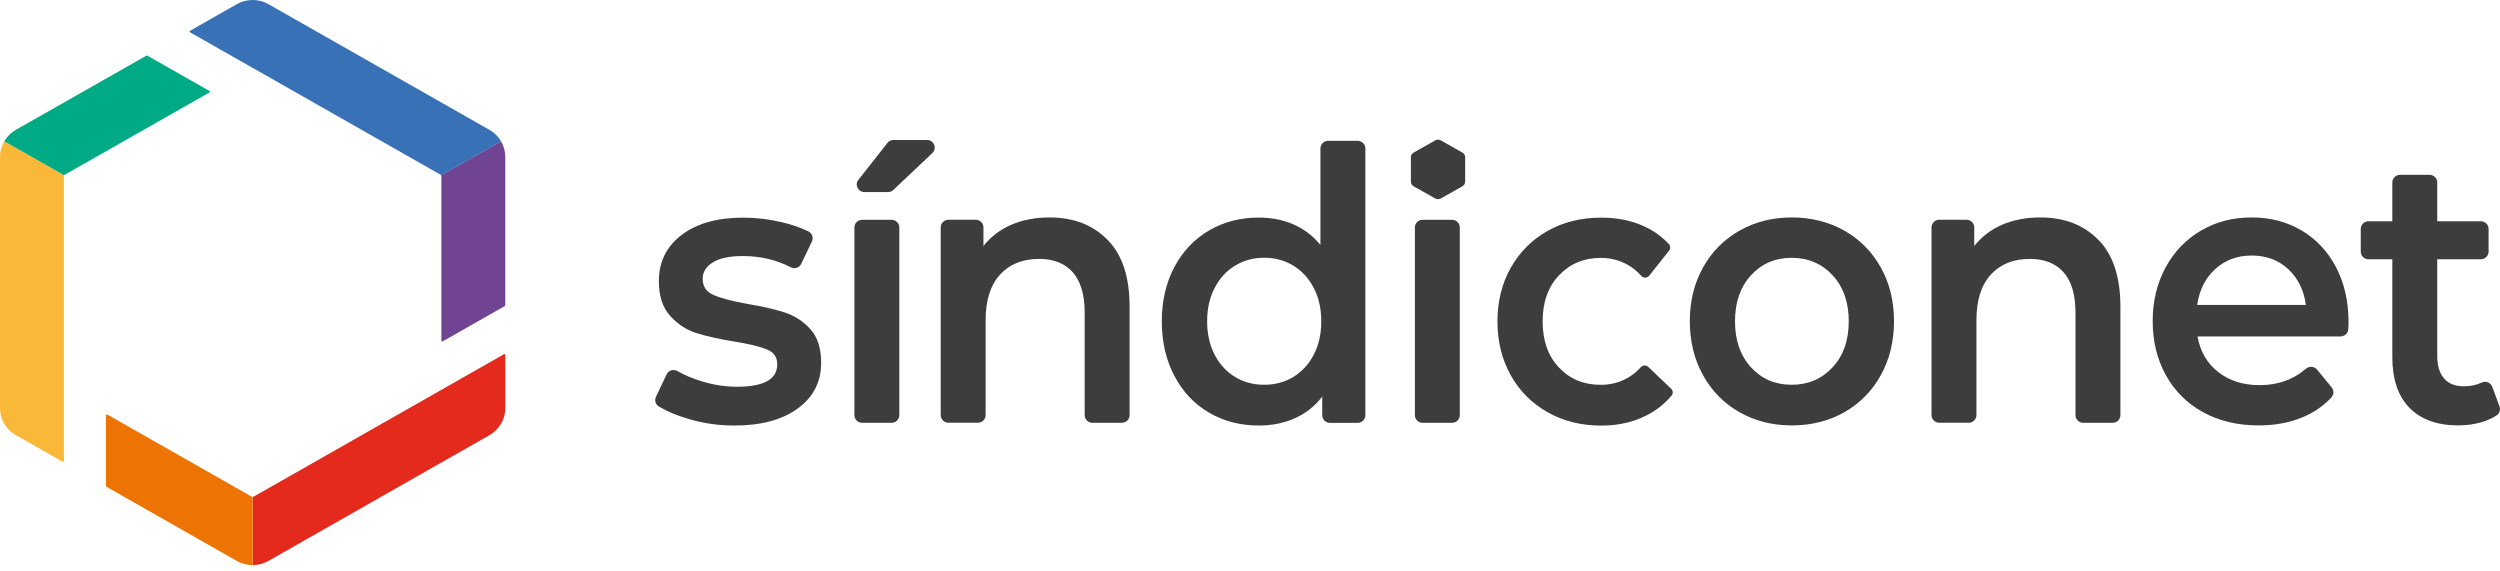
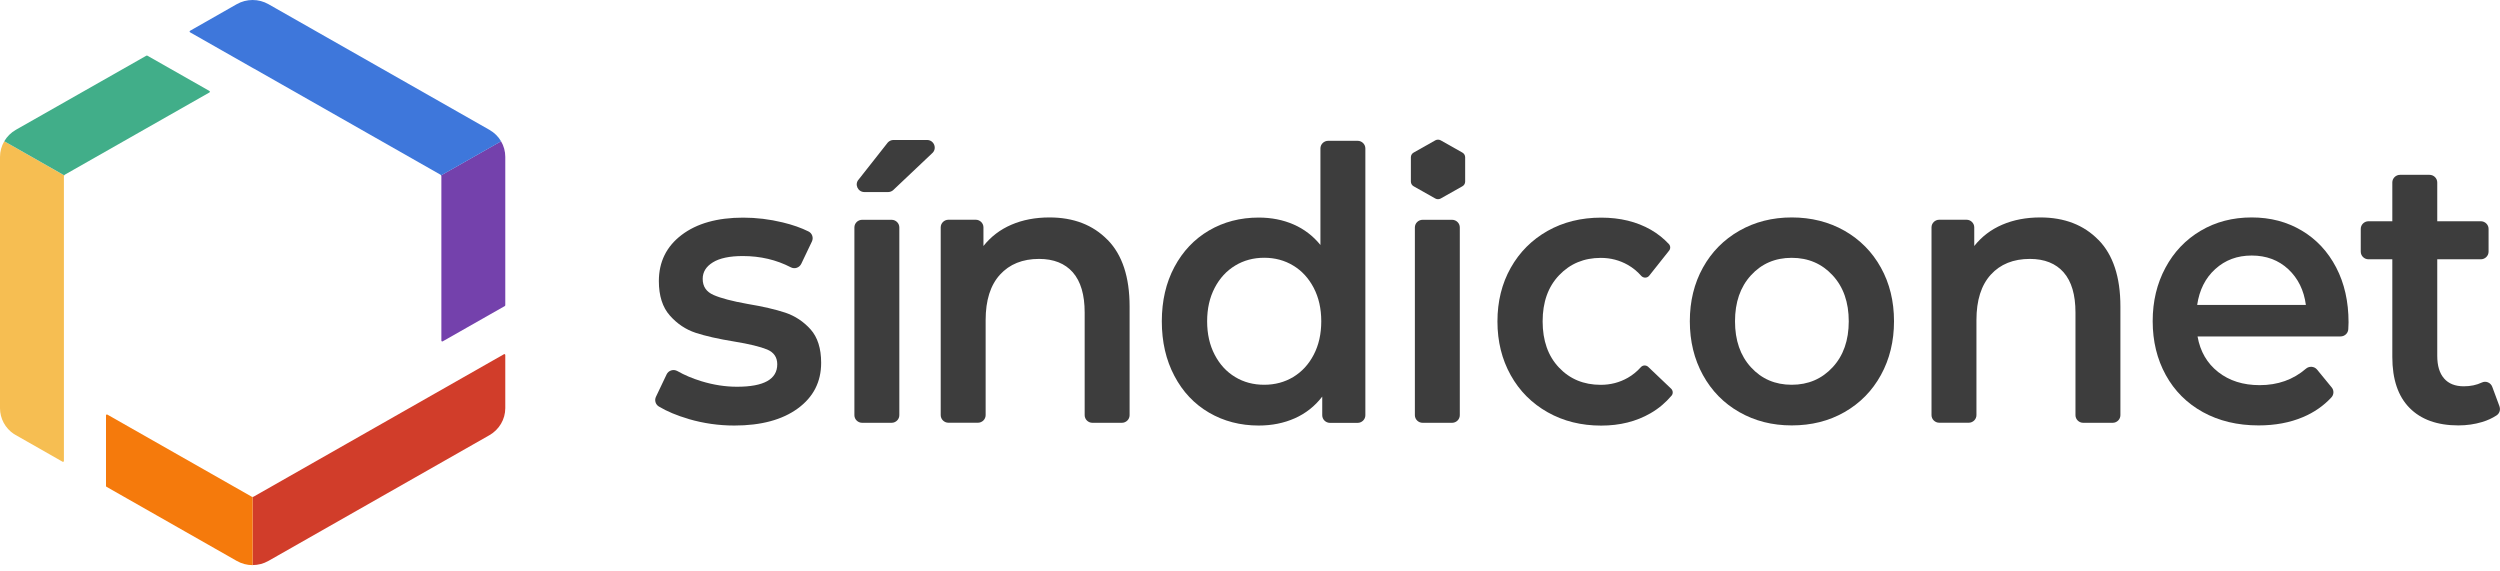
<svg xmlns="http://www.w3.org/2000/svg" width="438" height="100" viewBox="0 0 438 100" fill="none">
  <path d="M120.657 73.406C118.587 72.804 116.846 72.069 115.432 71.222C114.844 70.865 114.629 70.13 114.923 69.517L116.789 65.595C117.128 64.882 117.999 64.626 118.689 65.016C119.922 65.718 121.313 66.308 122.874 66.787C124.989 67.434 127.07 67.757 129.129 67.757C133.822 67.757 136.175 66.453 136.175 63.824C136.175 62.587 135.575 61.718 134.388 61.227C133.189 60.737 131.277 60.269 128.631 59.835C125.871 59.389 123.609 58.876 121.879 58.308C120.137 57.729 118.633 56.726 117.355 55.277C116.077 53.84 115.432 51.823 115.432 49.249C115.432 45.873 116.766 43.177 119.424 41.16C122.082 39.143 125.679 38.129 130.203 38.129C132.51 38.129 134.818 38.408 137.125 38.965C138.878 39.388 140.394 39.923 141.66 40.558C142.305 40.881 142.554 41.661 142.248 42.308L140.382 46.219C140.054 46.898 139.229 47.188 138.55 46.831C136.016 45.517 133.212 44.859 130.146 44.859C127.839 44.859 126.086 45.227 124.899 45.962C123.7 46.698 123.112 47.656 123.112 48.859C123.112 50.196 123.745 51.132 125.034 51.69C126.312 52.247 128.292 52.77 130.972 53.249C133.653 53.695 135.858 54.208 137.577 54.776C139.296 55.355 140.778 56.336 142.011 57.706C143.244 59.088 143.866 61.038 143.866 63.567C143.866 66.899 142.509 69.562 139.783 71.556C137.057 73.551 133.347 74.554 128.654 74.554C125.928 74.554 123.27 74.175 120.668 73.417" fill="#3D3D3D" />
  <path d="M156.544 24.524H162.414C163.67 24.524 164.247 26.073 163.285 26.875L156.454 33.338C156.205 33.539 155.9 33.65 155.583 33.65H151.455C150.279 33.65 149.657 32.268 150.46 31.422L155.549 24.959C155.809 24.68 156.171 24.524 156.544 24.524Z" fill="#3D3D3D" />
  <path d="M151.048 38.508H156.205C156.952 38.508 157.562 39.11 157.562 39.845V72.737C157.562 73.473 156.952 74.075 156.205 74.075H151.048C150.301 74.075 149.69 73.473 149.69 72.737V39.845C149.69 39.11 150.301 38.508 151.048 38.508Z" fill="#3D3D3D" />
  <path d="M194.072 42.04C196.628 44.659 197.906 48.547 197.906 53.695V72.737C197.906 73.473 197.295 74.075 196.549 74.075H191.392C190.645 74.075 190.034 73.473 190.034 72.737V54.754C190.034 51.645 189.344 49.305 187.965 47.723C186.585 46.152 184.605 45.361 182.049 45.361C179.154 45.361 176.869 46.285 175.195 48.124C173.521 49.962 172.684 52.614 172.684 56.08V72.726C172.684 73.462 172.074 74.063 171.327 74.063H166.17C165.423 74.063 164.812 73.462 164.812 72.726V39.834C164.812 39.099 165.423 38.497 166.17 38.497H170.943C171.689 38.497 172.3 39.099 172.3 39.834V43.099C173.601 41.461 175.229 40.213 177.209 39.366C179.176 38.519 181.405 38.096 183.87 38.096C188.1 38.096 191.493 39.411 194.049 42.029" fill="#3D3D3D" />
  <path d="M226.577 66.052C228.082 65.138 229.281 63.846 230.163 62.152C231.045 60.47 231.486 58.509 231.486 56.291C231.486 54.074 231.045 52.124 230.163 50.43C229.281 48.748 228.093 47.444 226.577 46.531C225.073 45.617 223.377 45.16 221.488 45.16C219.599 45.16 217.902 45.617 216.398 46.531C214.894 47.444 213.695 48.737 212.813 50.43C211.931 52.124 211.49 54.074 211.49 56.291C211.49 58.509 211.931 60.47 212.813 62.152C213.695 63.846 214.883 65.138 216.398 66.052C217.902 66.966 219.599 67.411 221.488 67.411C223.377 67.411 225.073 66.954 226.577 66.052ZM239.211 25.995V72.749C239.211 73.484 238.6 74.086 237.854 74.086H233.013C232.266 74.086 231.656 73.484 231.656 72.749V69.484C230.355 71.177 228.749 72.437 226.849 73.283C224.937 74.13 222.834 74.554 220.526 74.554C217.303 74.554 214.396 73.796 211.818 72.292C209.239 70.787 207.214 68.637 205.755 65.863C204.285 63.088 203.55 59.901 203.55 56.302C203.55 52.703 204.285 49.528 205.755 46.776C207.226 44.023 209.239 41.895 211.818 40.38C214.396 38.876 217.292 38.118 220.526 38.118C222.743 38.118 224.779 38.519 226.623 39.321C228.466 40.124 230.038 41.316 231.339 42.92V26.006C231.339 25.271 231.95 24.669 232.696 24.669H237.854C238.6 24.669 239.211 25.271 239.211 26.006" fill="#3D3D3D" />
  <path d="M249.243 38.508H254.4C255.147 38.508 255.758 39.11 255.758 39.845V72.737C255.758 73.473 255.147 74.075 254.4 74.075H249.243C248.496 74.075 247.886 73.473 247.886 72.737V39.845C247.886 39.11 248.496 38.508 249.243 38.508Z" fill="#3D3D3D" />
  <path d="M321.075 64.347C322.964 62.308 323.902 59.623 323.902 56.291C323.902 52.96 322.964 50.274 321.075 48.235C319.186 46.196 316.8 45.171 313.904 45.171C311.009 45.171 308.634 46.196 306.767 48.235C304.901 50.274 303.974 52.96 303.974 56.291C303.974 59.623 304.901 62.308 306.767 64.347C308.634 66.386 311.009 67.411 313.904 67.411C316.8 67.411 319.186 66.386 321.075 64.347ZM304.732 72.203C302.006 70.654 299.879 68.481 298.353 65.707C296.826 62.932 296.057 59.79 296.057 56.28C296.057 52.77 296.826 49.639 298.353 46.887C299.879 44.135 302.006 41.984 304.732 40.425C307.457 38.876 310.511 38.096 313.915 38.096C317.32 38.096 320.43 38.876 323.156 40.425C325.882 41.984 328.008 44.135 329.535 46.887C331.062 49.639 331.831 52.77 331.831 56.28C331.831 59.79 331.062 62.932 329.535 65.707C328.008 68.481 325.882 70.643 323.156 72.203C320.43 73.763 317.354 74.531 313.915 74.531C310.477 74.531 307.457 73.751 304.732 72.203Z" fill="#3D3D3D" />
  <path d="M367.661 42.04C370.217 44.659 371.495 48.547 371.495 53.695V72.737C371.495 73.473 370.884 74.075 370.138 74.075H364.98C364.234 74.075 363.623 73.473 363.623 72.737V54.754C363.623 51.645 362.933 49.305 361.553 47.723C360.174 46.152 358.194 45.361 355.638 45.361C352.743 45.361 350.458 46.285 348.784 48.124C347.11 49.962 346.273 52.614 346.273 56.08V72.726C346.273 73.462 345.663 74.063 344.916 74.063H339.759C339.012 74.063 338.401 73.462 338.401 72.726V39.834C338.401 39.099 339.012 38.497 339.759 38.497H344.531C345.278 38.497 345.889 39.099 345.889 39.834V43.099C347.189 41.461 348.818 40.213 350.797 39.366C352.765 38.519 354.993 38.096 357.459 38.096C361.689 38.096 365.082 39.411 367.638 42.029" fill="#3D3D3D" />
  <path d="M388.121 47.132C386.38 48.703 385.328 50.809 384.943 53.428H403.99C403.65 50.854 402.621 48.77 400.913 47.166C399.194 45.572 397.056 44.77 394.5 44.77C391.944 44.77 389.863 45.561 388.121 47.132ZM410.086 58.954H385.011C385.475 61.573 386.674 63.645 388.63 65.183C390.576 66.709 392.996 67.478 395.891 67.478C399.07 67.478 401.773 66.52 403.99 64.603C404.566 64.102 405.46 64.158 405.946 64.748L408.514 67.879C408.943 68.392 408.91 69.15 408.446 69.64C407.077 71.111 405.426 72.258 403.492 73.072C401.185 74.052 398.583 74.531 395.699 74.531C392.012 74.531 388.766 73.751 385.95 72.203C383.145 70.654 380.973 68.481 379.446 65.707C377.919 62.932 377.15 59.79 377.15 56.28C377.15 52.77 377.897 49.695 379.379 46.921C380.86 44.146 382.93 41.984 385.565 40.425C388.2 38.865 391.186 38.096 394.489 38.096C397.792 38.096 400.676 38.865 403.254 40.391C405.833 41.918 407.846 44.079 409.294 46.854C410.742 49.628 411.466 52.837 411.466 56.481C411.466 56.804 411.454 57.205 411.42 57.673C411.386 58.386 410.787 58.943 410.063 58.943" fill="#3D3D3D" />
  <path d="M437.909 71.211C438.124 71.79 437.909 72.448 437.389 72.782C436.654 73.261 435.817 73.651 434.889 73.93C433.566 74.331 432.175 74.531 430.705 74.531C427.017 74.531 424.167 73.506 422.154 71.467C420.141 69.428 419.134 66.453 419.134 62.542V45.428H414.961C414.214 45.428 413.604 44.826 413.604 44.09V40.101C413.604 39.366 414.214 38.764 414.961 38.764H419.134V31.968C419.134 31.232 419.745 30.63 420.491 30.63H425.649C426.395 30.63 427.006 31.232 427.006 31.968V38.764H434.641C435.387 38.764 435.998 39.366 435.998 40.101V44.09C435.998 44.826 435.387 45.428 434.641 45.428H427.006V62.342C427.006 64.069 427.402 65.395 428.205 66.308C428.997 67.222 430.15 67.679 431.666 67.679C432.842 67.679 433.894 67.456 434.81 67.021C435.523 66.676 436.371 67.032 436.642 67.768L437.921 71.222L437.909 71.211Z" fill="#3D3D3D" />
  <path d="M247.671 26.731L251.46 24.591C251.754 24.424 252.127 24.424 252.421 24.591L256.21 26.731C256.516 26.898 256.696 27.221 256.696 27.555V31.811C256.696 32.157 256.516 32.469 256.21 32.636L252.421 34.775C252.127 34.943 251.754 34.943 251.46 34.775L247.671 32.636C247.366 32.469 247.185 32.146 247.185 31.811V27.555C247.185 27.21 247.366 26.898 247.671 26.731Z" fill="#3D3D3D" />
  <path d="M288.772 64.28C288.41 63.935 287.822 63.946 287.483 64.325C286.804 65.083 286.035 65.707 285.198 66.186C283.751 67.01 282.167 67.422 280.448 67.422C277.473 67.422 275.03 66.409 273.13 64.392C271.219 62.375 270.269 59.679 270.269 56.302C270.269 52.926 271.23 50.23 273.164 48.213C275.087 46.196 277.519 45.182 280.459 45.182C282.178 45.182 283.762 45.595 285.21 46.419C286.069 46.909 286.85 47.544 287.539 48.325C287.913 48.748 288.591 48.748 288.942 48.302C289.915 47.088 291.611 44.948 292.425 43.912C292.697 43.578 292.686 43.088 292.392 42.764C291.475 41.784 290.435 40.948 289.236 40.257C286.736 38.831 283.841 38.129 280.527 38.129C277.01 38.129 273.877 38.909 271.128 40.458C268.38 42.018 266.231 44.168 264.681 46.92C263.132 49.673 262.352 52.804 262.352 56.314C262.352 59.823 263.132 62.966 264.681 65.74C266.231 68.514 268.391 70.676 271.162 72.236C273.933 73.796 277.055 74.565 280.527 74.565C283.796 74.565 286.68 73.841 289.168 72.403C290.605 71.579 291.826 70.531 292.867 69.306C293.161 68.949 293.115 68.425 292.787 68.102C291.803 67.166 289.847 65.305 288.795 64.303" fill="#3D3D3D" />
-   <path d="M88.525 27.488C88.525 26.508 88.265 25.572 87.779 24.747L77.272 30.72C77.305 30.775 77.328 30.842 77.328 30.909V59.667C77.328 59.79 77.464 59.868 77.566 59.801L88.446 53.617C88.446 53.617 88.525 53.539 88.525 53.483V27.488Z" fill="#704393" />
-   <path d="M44.461 12L77.136 30.586C77.192 30.619 77.249 30.664 77.283 30.731L87.79 24.758C87.315 23.934 86.614 23.243 85.754 22.753L47.039 0.735C45.32 -0.245 43.194 -0.245 41.475 0.735L33.297 5.393C33.196 5.449 33.196 5.605 33.297 5.66L44.404 11.978C44.404 11.978 44.438 11.989 44.449 12" fill="#3971B6" />
-   <path d="M44.46 87C44.404 87.033 44.325 87.055 44.257 87.055V99C45.218 99 46.18 98.755 47.039 98.265L85.743 76.247C87.462 75.267 88.525 73.462 88.525 71.512V62.197C88.525 62.074 88.389 61.996 88.288 62.063L44.46 87Z" fill="#E32A1C" />
-   <path d="M44.065 87L18.809 72.637C18.707 72.581 18.571 72.648 18.571 72.771V85.15C18.571 85.206 18.605 85.261 18.651 85.284L41.486 98.276C42.345 98.766 43.307 99.011 44.257 99.011V87.067C44.189 87.067 44.121 87.044 44.065 87.011" fill="#ED7402" />
-   <path d="M11.197 30.92C11.197 30.853 11.22 30.786 11.254 30.731L0.746 24.747C0.271 25.572 0 26.508 0 27.488V71.512C0 73.328 0.916 75.022 2.432 76.036L10.96 80.894C11.061 80.949 11.197 80.882 11.197 80.76V30.92Z" fill="#FAB838" />
-   <path d="M11.389 30.586L36.691 16.201C36.792 16.145 36.792 15.989 36.691 15.934L25.81 9.75C25.81 9.75 25.697 9.716 25.652 9.75L2.782 22.742C1.923 23.232 1.233 23.923 0.747 24.747L11.254 30.72C11.288 30.664 11.333 30.608 11.401 30.575" fill="#00AA84" />
+   <path d="M88.525 27.488C88.525 26.508 88.265 25.572 87.779 24.747L77.272 30.72C77.305 30.775 77.328 30.842 77.328 30.909V59.667C77.328 59.79 77.464 59.868 77.566 59.801L88.446 53.617C88.446 53.617 88.525 53.539 88.525 53.483V27.488Z" fill="#7441AC" />
+   <path d="M44.461 12L77.136 30.586C77.192 30.619 77.249 30.664 77.283 30.731L87.79 24.758C87.315 23.934 86.614 23.243 85.754 22.753L47.039 0.735C45.32 -0.245 43.194 -0.245 41.475 0.735L33.297 5.393C33.196 5.449 33.196 5.605 33.297 5.66L44.404 11.978C44.404 11.978 44.438 11.989 44.449 12" fill="#3E77DB" />
+   <path d="M44.46 87C44.404 87.033 44.325 87.055 44.257 87.055V99C45.218 99 46.18 98.755 47.039 98.265L85.743 76.247C87.462 75.267 88.525 73.462 88.525 71.512V62.197C88.525 62.074 88.389 61.996 88.288 62.063L44.46 87Z" fill="#D13D2A" />
+   <path d="M44.065 87L18.809 72.637C18.707 72.581 18.571 72.648 18.571 72.771V85.15C18.571 85.206 18.605 85.261 18.651 85.284L41.486 98.276C42.345 98.766 43.307 99.011 44.257 99.011V87.067C44.189 87.067 44.121 87.044 44.065 87.011" fill="#F57A0C" />
+   <path d="M11.197 30.92C11.197 30.853 11.22 30.786 11.254 30.731L0.746 24.747C0.271 25.572 0 26.508 0 27.488V71.512C0 73.328 0.916 75.022 2.432 76.036L10.96 80.894C11.061 80.949 11.197 80.882 11.197 80.76V30.92Z" fill="#F6BE52" />
+   <path d="M11.389 30.586L36.691 16.201C36.792 16.145 36.792 15.989 36.691 15.934L25.81 9.75C25.81 9.75 25.697 9.716 25.652 9.75L2.782 22.742C1.923 23.232 1.233 23.923 0.747 24.747L11.254 30.72C11.288 30.664 11.333 30.608 11.401 30.575" fill="#41AE89" />
</svg>
